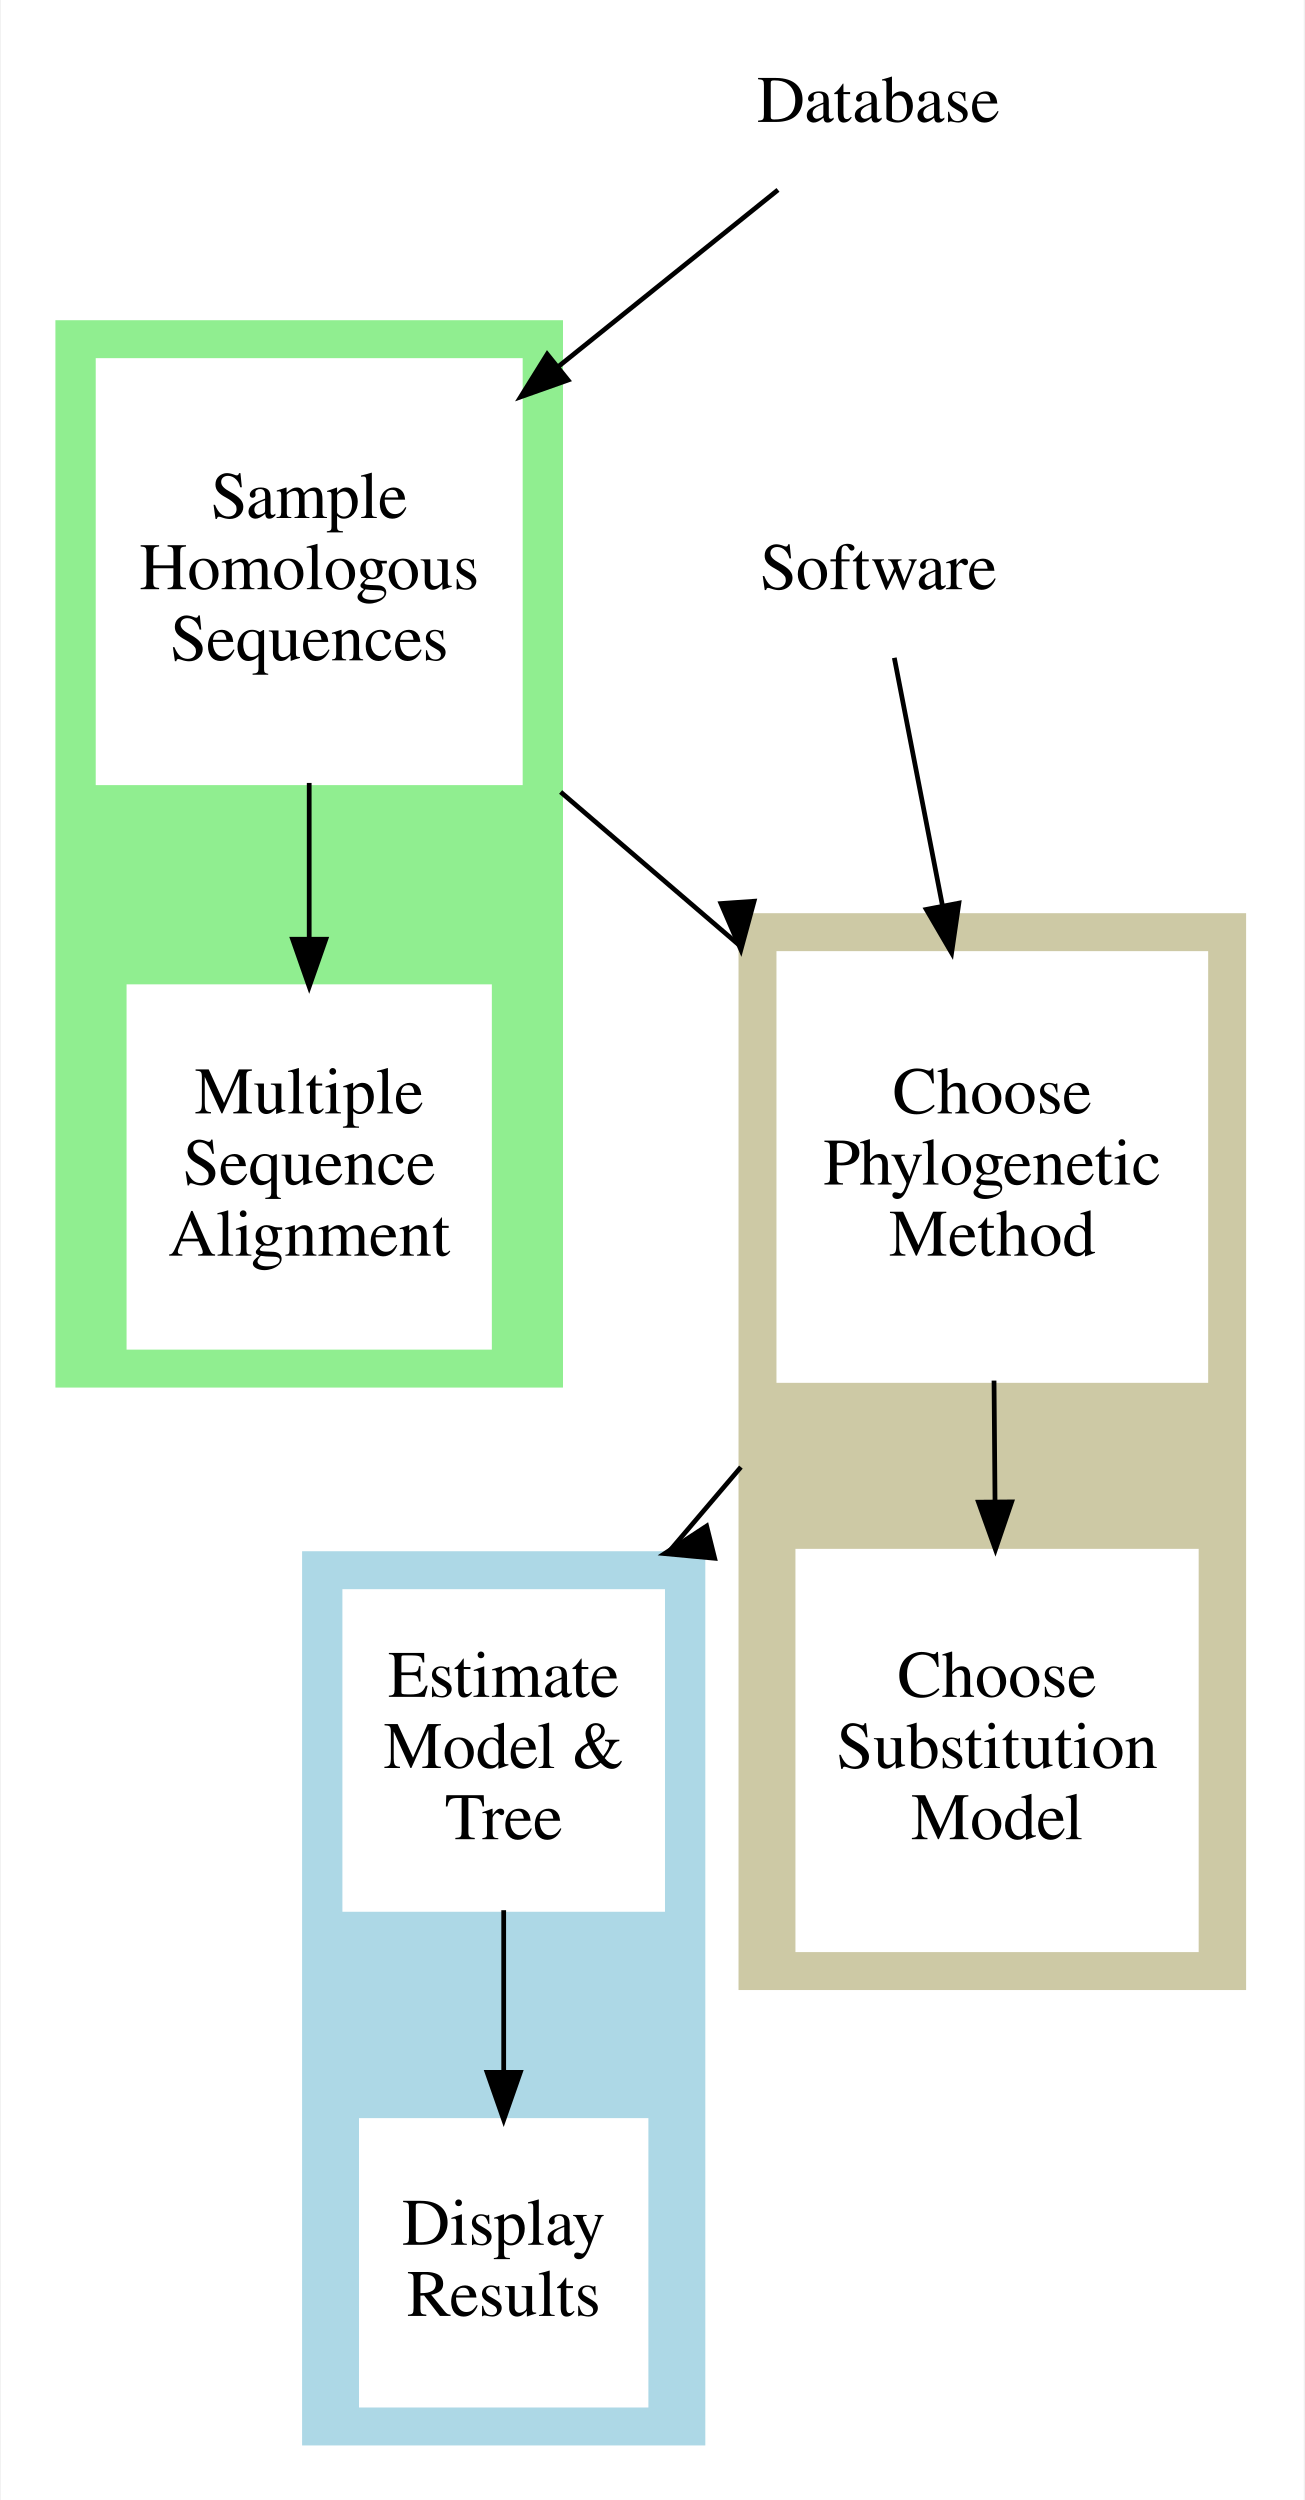
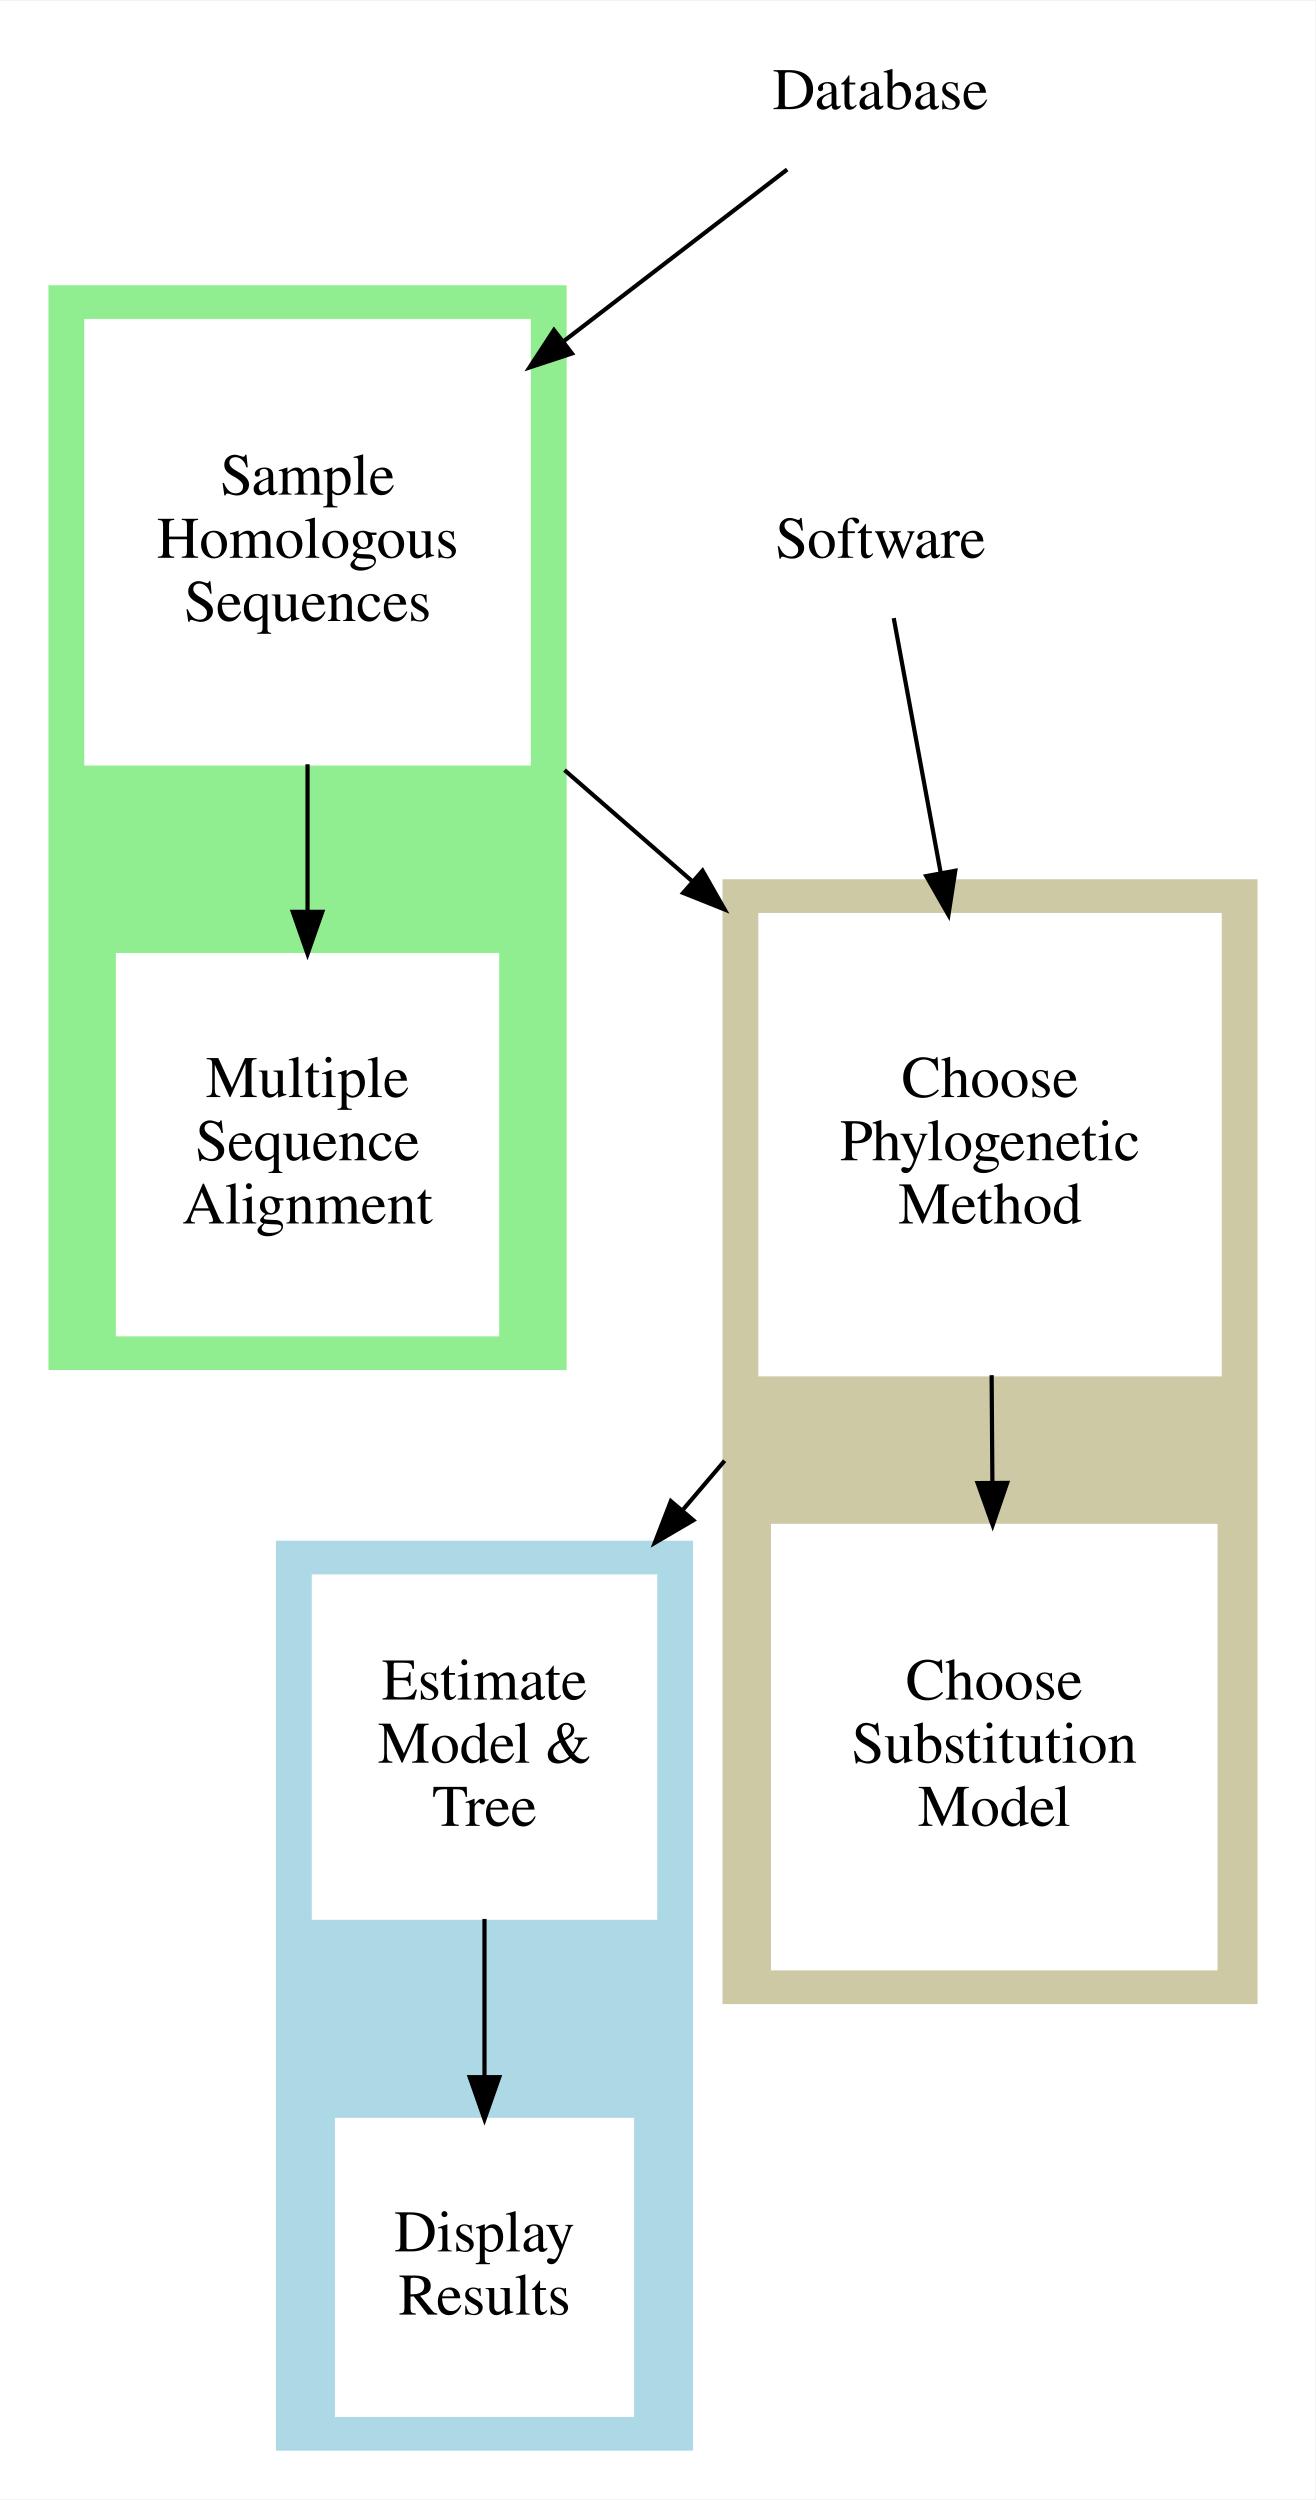
- <svg xmlns="http://www.w3.org/2000/svg" width="275pt" height="527pt" viewBox="0.00 0.00 274.64 527.00">
-   <g id="graph0" class="graph" transform="scale(1 1) rotate(0) translate(4 523)">
-     <polygon fill="white" stroke="transparent" points="-4,4 -4,-523 270.64,-523 270.64,4 -4,4" />
+ <svg xmlns="http://www.w3.org/2000/svg" width="312pt" height="593pt" viewBox="0.00 0.00 312.22 593.00">
+   <g id="graph0" class="graph" transform="scale(1 1) rotate(0) translate(4 589)">
+     <polygon fill="white" stroke="transparent" points="-4,4 -4,-589 308.22,-589 308.22,4 -4,4" />
    <g id="clust1" class="cluster">
-       <polygon fill="lightgreen" stroke="lightgreen" points="8,-231 8,-455 114,-455 114,-231 8,-231" />
+       <polygon fill="lightgreen" stroke="lightgreen" points="8,-264.5 8,-521 130,-521 130,-264.5 8,-264.5" />
    </g>
    <g id="clust2" class="cluster">
-       <polygon fill="#cdc9a5" stroke="#cdc9a5" points="152,-104 152,-330 258,-330 258,-104 152,-104" />
+       <polygon fill="#cdc9a5" stroke="#cdc9a5" points="168,-114 168,-380 294,-380 294,-114 168,-114" />
    </g>
    <g id="clust3" class="cluster">
-       <polygon fill="lightblue" stroke="lightblue" points="60,-8 60,-195.5 144,-195.5 144,-8 60,-8" />
+       <polygon fill="lightblue" stroke="lightblue" points="62,-8 62,-223 160,-223 160,-8 62,-8" />
    </g>
    <g id="node1" class="node">
-       <polygon fill="white" stroke="white" points="105.5,-447 16.5,-447 16.5,-358 105.5,-358 105.5,-447" />
-       <text text-anchor="middle" x="61" y="-413.8" font-family="Times,serif" font-size="14.00">Sample</text>
-       <text text-anchor="middle" x="61" y="-398.8" font-family="Times,serif" font-size="14.00">Homologous</text>
-       <text text-anchor="middle" x="61" y="-383.8" font-family="Times,serif" font-size="14.00">Sequences</text>
+       <polygon fill="white" stroke="white" points="121.5,-513 16.5,-513 16.5,-408 121.5,-408 121.5,-513" />
+       <text text-anchor="middle" x="69" y="-471.8" font-family="Times,serif" font-size="14.00">Sample</text>
+       <text text-anchor="middle" x="69" y="-456.8" font-family="Times,serif" font-size="14.00">Homologous</text>
+       <text text-anchor="middle" x="69" y="-441.8" font-family="Times,serif" font-size="14.00">Sequences</text>
    </g>
    <g id="node2" class="node">
-       <polygon fill="white" stroke="white" points="99,-315 23,-315 23,-239 99,-239 99,-315" />
-       <text text-anchor="middle" x="61" y="-288.3" font-family="Times,serif" font-size="14.00">Multiple</text>
-       <text text-anchor="middle" x="61" y="-273.3" font-family="Times,serif" font-size="14.00">Sequence</text>
-       <text text-anchor="middle" x="61" y="-258.3" font-family="Times,serif" font-size="14.00">Alignment</text>
+       <polygon fill="white" stroke="white" points="114,-362.5 24,-362.5 24,-272.5 114,-272.5 114,-362.5" />
+       <text text-anchor="middle" x="69" y="-328.8" font-family="Times,serif" font-size="14.00">Multiple</text>
+       <text text-anchor="middle" x="69" y="-313.8" font-family="Times,serif" font-size="14.00">Sequence</text>
+       <text text-anchor="middle" x="69" y="-298.8" font-family="Times,serif" font-size="14.00">Alignment</text>
    </g>
    <g id="edge1" class="edge">
-       <path fill="none" stroke="black" d="M61,-357.96C61,-347.33 61,-335.91 61,-325.12" />
-       <polygon fill="black" stroke="black" points="64.5,-325.01 61,-315.01 57.5,-325.01 64.5,-325.01" />
+       <path fill="none" stroke="black" d="M69,-407.8C69,-396.48 69,-384.47 69,-373.05" />
+       <polygon fill="black" stroke="black" points="72.5,-372.77 69,-362.77 65.5,-372.77 72.5,-372.77" />
    </g>
    <g id="node3" class="node">
-       <polygon fill="white" stroke="white" points="250,-322 160,-322 160,-232 250,-232 250,-322" />
-       <text text-anchor="middle" x="205" y="-288.3" font-family="Times,serif" font-size="14.00">Choose</text>
-       <text text-anchor="middle" x="205" y="-273.3" font-family="Times,serif" font-size="14.00">Phylogenetic</text>
-       <text text-anchor="middle" x="205" y="-258.3" font-family="Times,serif" font-size="14.00">Method</text>
+       <polygon fill="white" stroke="white" points="285.5,-372 176.5,-372 176.5,-263 285.5,-263 285.5,-372" />
+       <text text-anchor="middle" x="231" y="-328.8" font-family="Times,serif" font-size="14.00">Choose</text>
+       <text text-anchor="middle" x="231" y="-313.8" font-family="Times,serif" font-size="14.00">Phylogenetic</text>
+       <text text-anchor="middle" x="231" y="-298.8" font-family="Times,serif" font-size="14.00">Method</text>
    </g>
    <g id="edge4" class="edge">
-       <path fill="none" stroke="black" d="M114,-356.05C126.38,-345.43 139.57,-334.12 151.95,-323.5" />
-       <polygon fill="black" stroke="black" points="154.78,-333.02 152,-322.8 147.8,-332.53 154.78,-333.02" />
+       <path fill="none" stroke="black" d="M130,-406.41C139.92,-397.78 150.26,-388.77 160.39,-379.96" />
+       <polygon fill="black" stroke="black" points="162.76,-382.54 168,-373.33 158.16,-377.26 162.76,-382.54" />
    </g>
    <g id="node4" class="node">
-       <polygon fill="white" stroke="white" points="248,-196 164,-196 164,-112 248,-112 248,-196" />
-       <text text-anchor="middle" x="206" y="-165.3" font-family="Times,serif" font-size="14.00">Choose</text>
-       <text text-anchor="middle" x="206" y="-150.3" font-family="Times,serif" font-size="14.00">Substitution</text>
-       <text text-anchor="middle" x="206" y="-135.3" font-family="Times,serif" font-size="14.00">Model</text>
+       <polygon fill="white" stroke="white" points="284.5,-227 179.5,-227 179.5,-122 284.5,-122 284.5,-227" />
+       <text text-anchor="middle" x="232" y="-185.8" font-family="Times,serif" font-size="14.00">Choose</text>
+       <text text-anchor="middle" x="232" y="-170.8" font-family="Times,serif" font-size="14.00">Substitution</text>
+       <text text-anchor="middle" x="232" y="-155.8" font-family="Times,serif" font-size="14.00">Model</text>
    </g>
    <g id="edge2" class="edge">
-       <path fill="none" stroke="black" d="M205.36,-231.97C205.43,-223.71 205.5,-215 205.57,-206.54" />
-       <polygon fill="black" stroke="black" points="209.08,-206.4 205.66,-196.37 202.08,-206.34 209.08,-206.4" />
+       <path fill="none" stroke="black" d="M231.38,-262.79C231.44,-254.49 231.5,-245.86 231.56,-237.4" />
+       <polygon fill="black" stroke="black" points="235.06,-237.22 231.63,-227.2 228.06,-237.17 235.06,-237.22" />
    </g>
    <g id="node5" class="node">
-       <polygon fill="white" stroke="white" points="135.5,-187.5 68.5,-187.5 68.5,-120.5 135.5,-120.5 135.5,-187.5" />
-       <text text-anchor="middle" x="102" y="-165.3" font-family="Times,serif" font-size="14.00">Estimate</text>
-       <text text-anchor="middle" x="102" y="-150.3" font-family="Times,serif" font-size="14.00">Model &amp;</text>
-       <text text-anchor="middle" x="102" y="-135.3" font-family="Times,serif" font-size="14.00">Tree</text>
+       <polygon fill="white" stroke="white" points="151.5,-215 70.5,-215 70.5,-134 151.5,-134 151.5,-215" />
+       <text text-anchor="middle" x="111" y="-185.8" font-family="Times,serif" font-size="14.00">Estimate</text>
+       <text text-anchor="middle" x="111" y="-170.8" font-family="Times,serif" font-size="14.00">Model &amp;</text>
+       <text text-anchor="middle" x="111" y="-155.8" font-family="Times,serif" font-size="14.00">Tree</text>
    </g>
    <g id="edge5" class="edge">
-       <path fill="none" stroke="black" d="M152,-213.74C146.79,-207.61 141.59,-201.51 136.62,-195.67" />
-       <polygon fill="black" stroke="black" points="146.47,-194.52 135.92,-195.5 144.78,-201.31 146.47,-194.52" />
+       <path fill="none" stroke="black" d="M168,-242.48C164.7,-238.59 161.4,-234.72 158.16,-230.91" />
+       <polygon fill="black" stroke="black" points="160.57,-228.35 151.43,-223 155.24,-232.88 160.57,-228.35" />
    </g>
    <g id="node6" class="node">
-       <polygon fill="white" stroke="white" points="132,-76 72,-76 72,-16 132,-16 132,-76" />
-       <text text-anchor="middle" x="102" y="-49.8" font-family="Times,serif" font-size="14.00">Display</text>
-       <text text-anchor="middle" x="102" y="-34.8" font-family="Times,serif" font-size="14.00">Results</text>
+       <polygon fill="white" stroke="white" points="146,-86 76,-86 76,-16 146,-16 146,-86" />
+       <text text-anchor="middle" x="111" y="-54.8" font-family="Times,serif" font-size="14.00">Display</text>
+       <text text-anchor="middle" x="111" y="-39.8" font-family="Times,serif" font-size="14.00">Results</text>
    </g>
    <g id="edge3" class="edge">
-       <path fill="none" stroke="black" d="M102,-120.33C102,-109.53 102,-97.39 102,-86.15" />
-       <polygon fill="black" stroke="black" points="105.5,-86.14 102,-76.14 98.5,-86.14 105.5,-86.14" />
+       <path fill="none" stroke="black" d="M111,-133.72C111,-121.71 111,-108.47 111,-96.19" />
+       <polygon fill="black" stroke="black" points="114.5,-96.16 111,-86.16 107.5,-96.16 114.5,-96.16" />
    </g>
    <g id="node7" class="node">
-       <polygon fill="white" stroke="transparent" points="215,-519 147,-519 147,-483 215,-483 215,-519" />
-       <text text-anchor="middle" x="181" y="-497.3" font-family="Times,serif" font-size="14.00">Database</text>
+       <polygon fill="white" stroke="transparent" points="246.5,-585 163.5,-585 163.5,-549 246.5,-549 246.5,-585" />
+       <text text-anchor="middle" x="205" y="-563.3" font-family="Times,serif" font-size="14.00">Database</text>
    </g>
    <g id="edge6" class="edge">
-       <path fill="none" stroke="black" d="M159.82,-482.97C146.93,-472.6 129.84,-458.86 113.51,-445.72" />
-       <polygon fill="black" stroke="black" points="115.56,-442.88 105.57,-439.34 111.17,-448.34 115.56,-442.88" />
+       <path fill="none" stroke="black" d="M182.85,-548.98C168.36,-537.84 148.67,-522.72 129.74,-508.17" />
+       <polygon fill="black" stroke="black" points="131.76,-505.31 121.69,-501.99 127.49,-510.86 131.76,-505.31" />
    </g>
    <g id="node8" class="node">
-       <polygon fill="white" stroke="transparent" points="214.5,-420.5 147.5,-420.5 147.5,-384.5 214.5,-384.5 214.5,-420.5" />
-       <text text-anchor="middle" x="181" y="-398.8" font-family="Times,serif" font-size="14.00">Software</text>
+       <polygon fill="white" stroke="transparent" points="245.5,-478.5 164.5,-478.5 164.5,-442.5 245.5,-442.5 245.5,-478.5" />
+       <text text-anchor="middle" x="205" y="-456.8" font-family="Times,serif" font-size="14.00">Software</text>
    </g>
    <g id="edge9" class="edge">
-       <path fill="none" stroke="black" d="M184.34,-384.33C186.98,-370.73 190.82,-350.96 194.48,-332.15" />
-       <polygon fill="black" stroke="black" points="197.95,-332.62 196.42,-322.14 191.08,-331.29 197.95,-332.62" />
+       <path fill="none" stroke="black" d="M208.14,-442.49C210.92,-427.37 215.18,-404.3 219.27,-382.13" />
+       <polygon fill="black" stroke="black" points="222.75,-382.52 221.13,-372.05 215.87,-381.25 222.75,-382.52" />
    </g>
  </g>
</svg>
